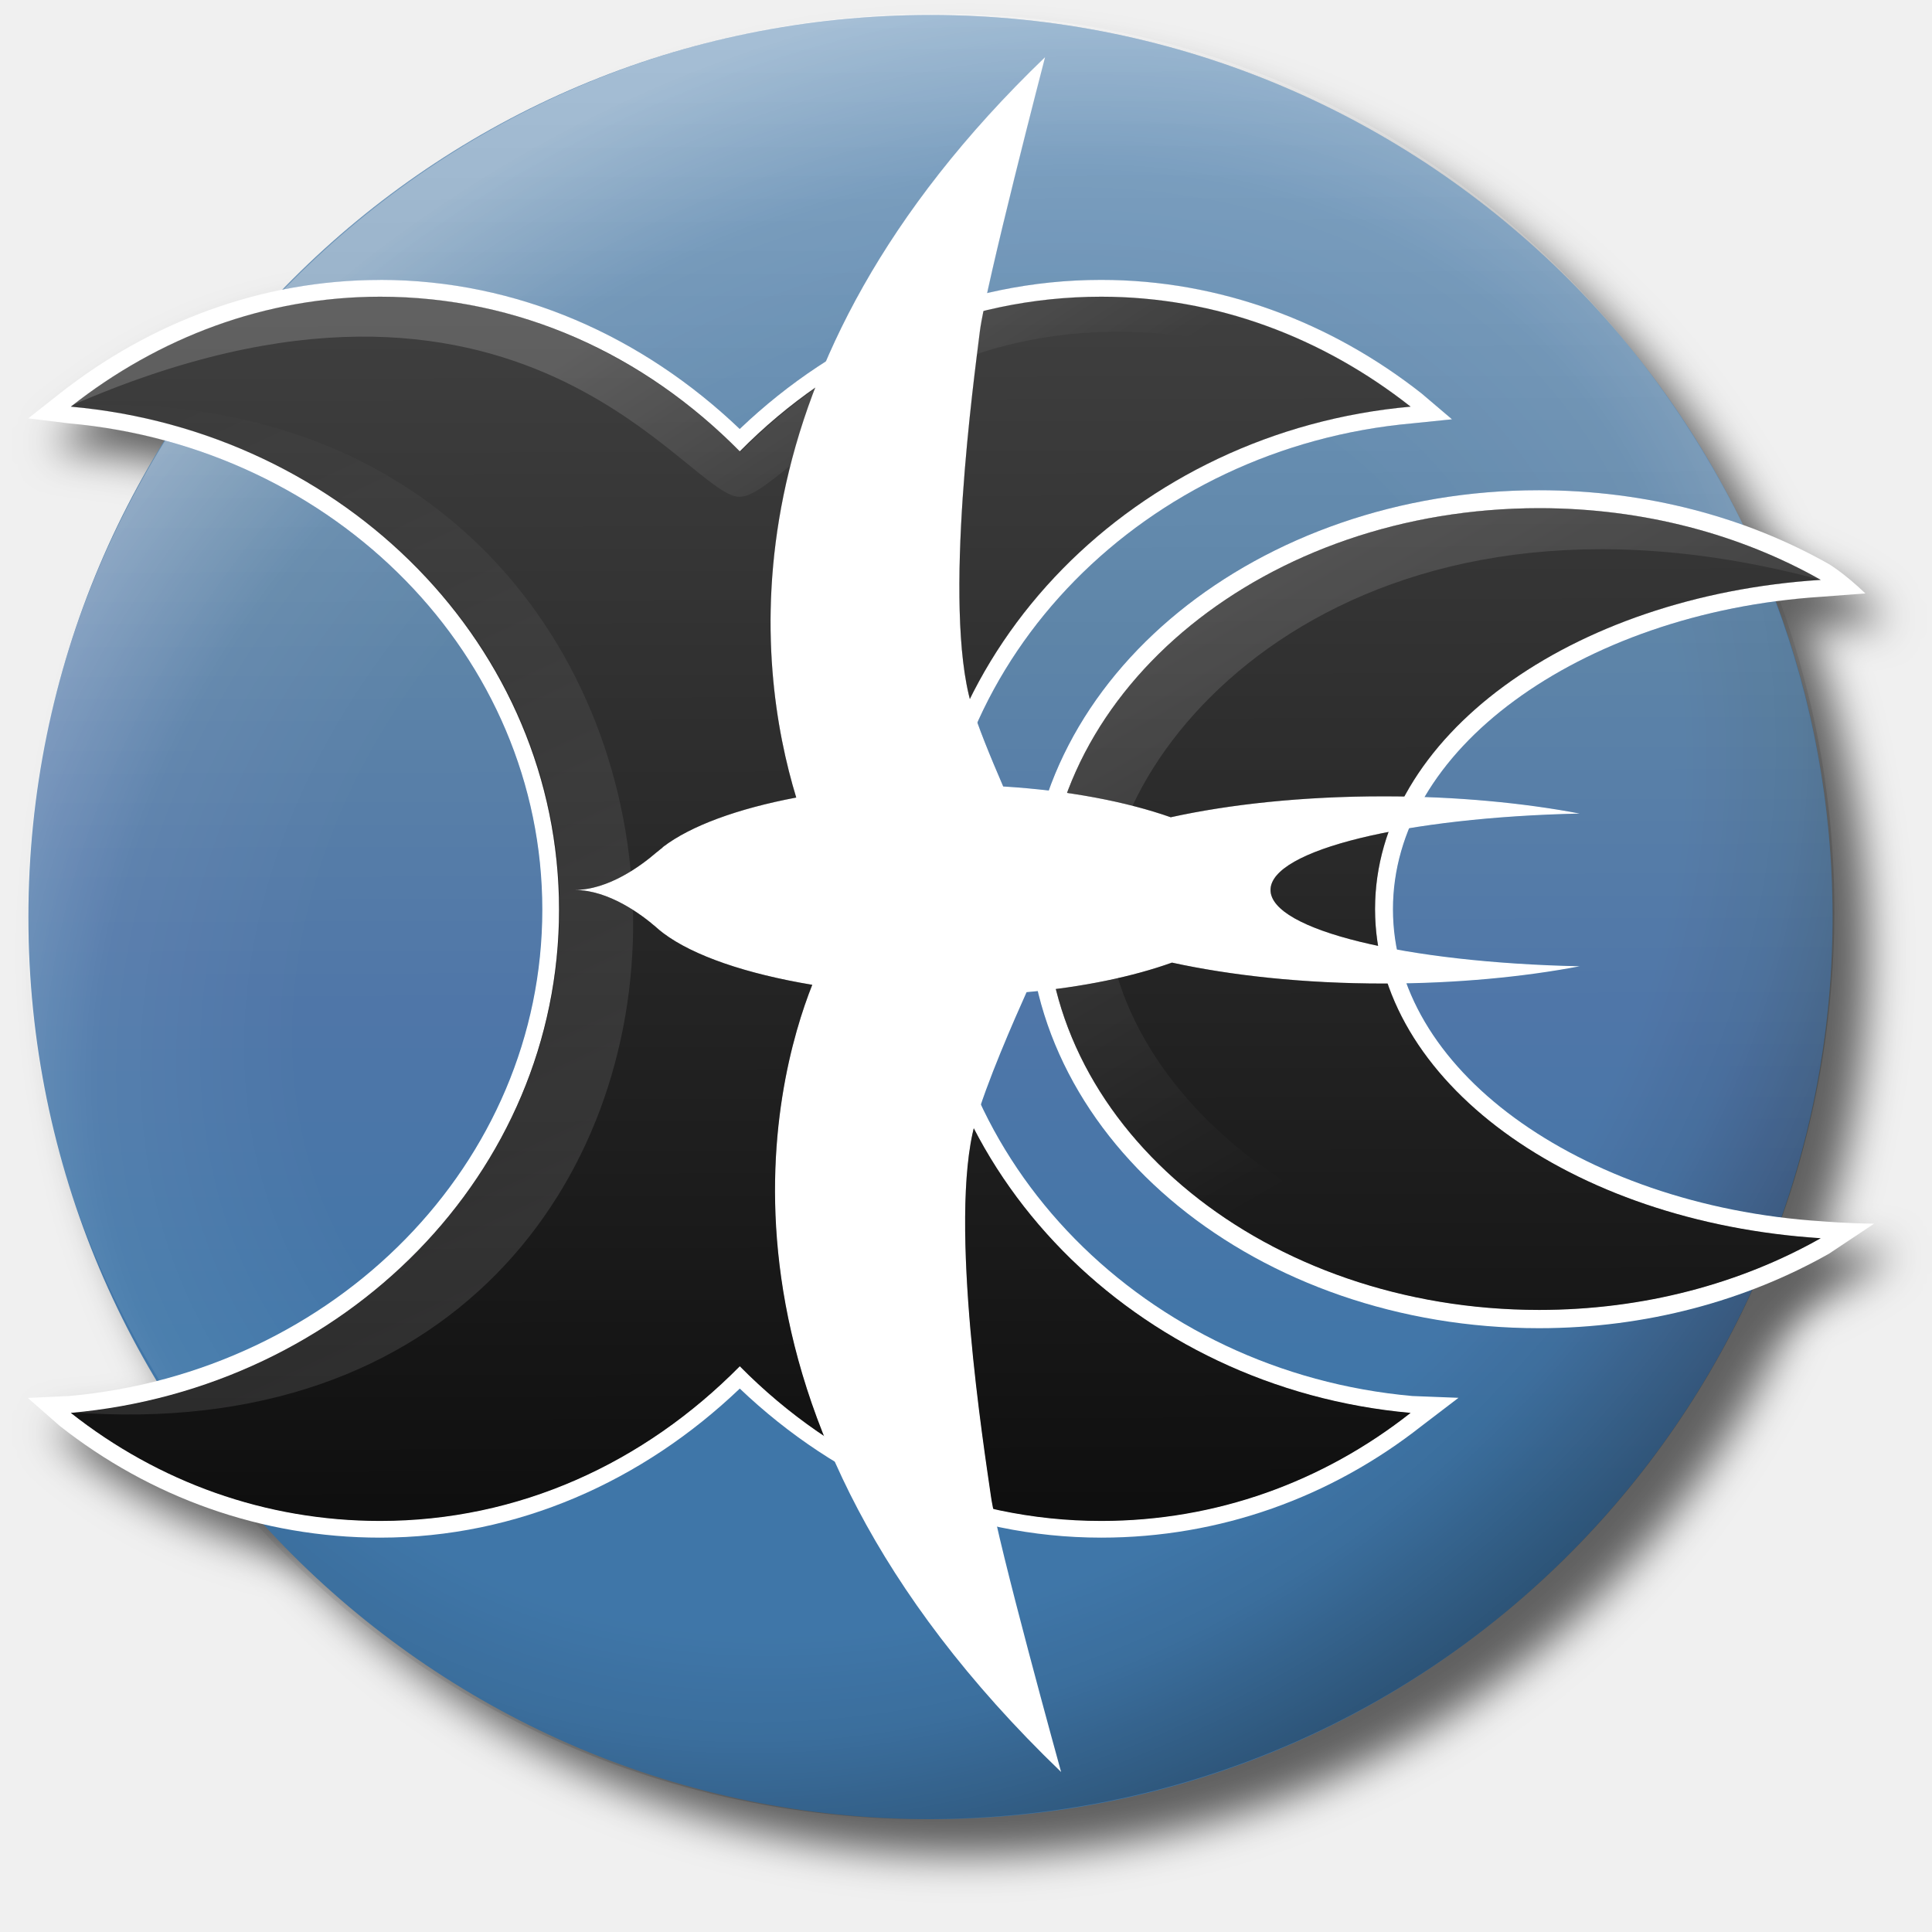
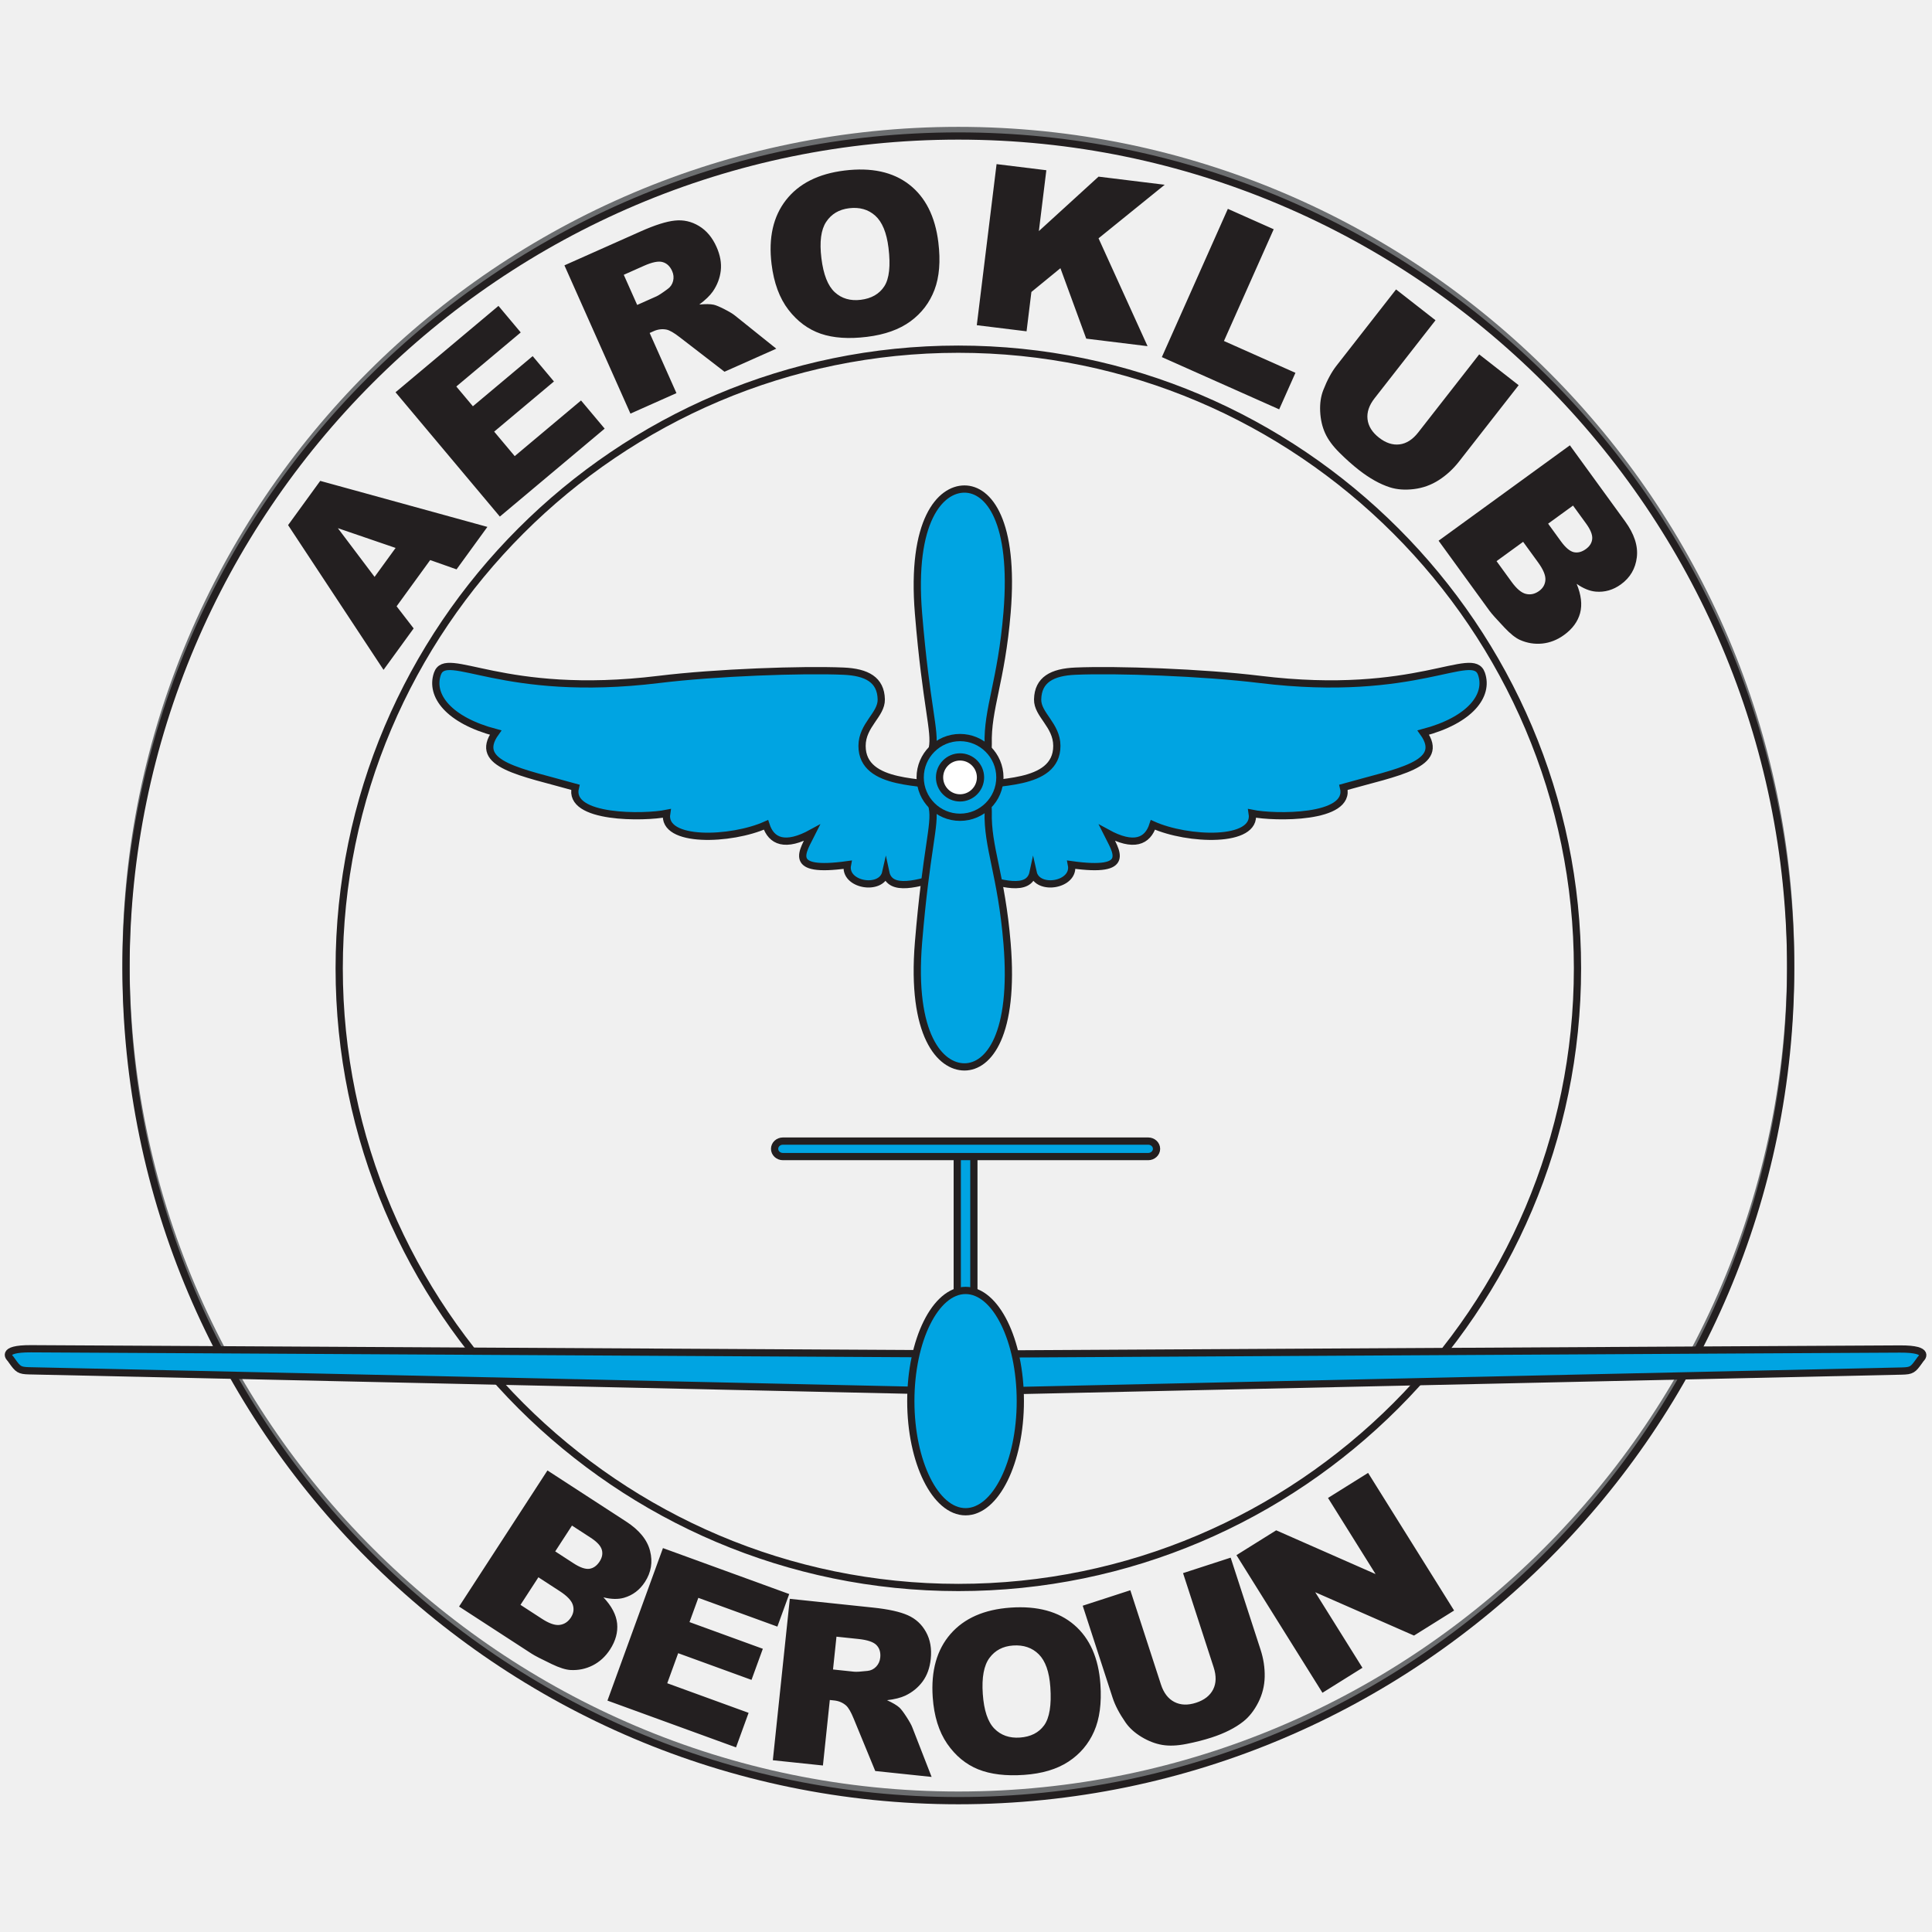
- <svg xmlns="http://www.w3.org/2000/svg" xmlns:xlink="http://www.w3.org/1999/xlink" width="267" height="267" id="svg6431" version="1.1" style="display:inline;enable-background:new" viewBox="0 -14.8 272 272">
-   <defs id="defs6433">
-     <linearGradient id="linearGradient3737">
-       <stop style="stop-color:#000000;stop-opacity:1;" offset="0" id="stop3739" />
-       <stop style="stop-color:#ffffff;stop-opacity:1;" offset="1" id="stop3741" />
-     </linearGradient>
-     <linearGradient id="linearGradient5077">
-       <stop style="stop-color:#fffeff;stop-opacity:1;" offset="0" id="stop5079" />
-       <stop style="stop-color:#fffeff;stop-opacity:0;" offset="1" id="stop5081" />
-     </linearGradient>
-     <linearGradient id="linearGradient5091">
-       <stop style="stop-color:#fffeff;stop-opacity:1;" offset="0" id="stop5093" />
-       <stop style="stop-color:#fffeff;stop-opacity:0;" offset="1" id="stop5095" />
-     </linearGradient>
-     <linearGradient id="linearGradient5097">
-       <stop style="stop-color:#fffeff;stop-opacity:1;" offset="0" id="stop5099" />
-       <stop style="stop-color:#fffeff;stop-opacity:0;" offset="1" id="stop5101" />
-     </linearGradient>
-     <linearGradient xlink:href="#linearGradient5097" id="linearGradient6720" gradientUnits="userSpaceOnUse" gradientTransform="matrix(2.763134,0,0,2.821533,-909.8943,337.7867)" x1="354.729" y1="231.96" x2="331.811" y2="182.338" />
-     <linearGradient xlink:href="#linearGradient5091" id="linearGradient6722" gradientUnits="userSpaceOnUse" gradientTransform="matrix(2.763134,0,0,2.821533,-909.8943,337.7867)" x1="362.675" y1="176.071" x2="371.379" y2="189.978" />
-     <linearGradient xlink:href="#linearGradient5077" id="linearGradient6724" gradientUnits="userSpaceOnUse" gradientTransform="matrix(8.394934,0,0,8.394951,-5.622329,-7776.198)" spreadMethod="pad" x1="20.249" y1="1029.575" x2="25.564" y2="1038.782" />
-     <radialGradient id="radialGradient5029-1" gradientUnits="userSpaceOnUse" cx="47.25" cy="82.5" r="3.78" fx="47.25" fy="82.5" gradientTransform="matrix(0.205043,0,0,0.205043,63.39111,1005.405)">
-       <stop offset="0.286" style="stop-color:#000000;stop-opacity:0;" id="stop5031-7" />
-       <stop id="stop4671-4" style="stop-color:#000000;stop-opacity:0;" offset="0.7" />
-       <stop offset="0.8" style="stop-color:#000000;stop-opacity:0.196;" id="stop3766" />
-       <stop offset="1.00" style="stop-color: rgb(0, 0, 0);" id="stop5033-0" />
-     </radialGradient>
-     <radialGradient r="15.977" fy="15.935" fx="15.977" cy="15.935" cx="15.977" gradientTransform="matrix(8.011541,-6.391535,5.190444,6.50602,-83.45232,125.4452)" gradientUnits="userSpaceOnUse" id="radialGradient3106" xlink:href="#radialGradient5029-1" />
-     <radialGradient id="radialGradient5021-4" gradientUnits="userSpaceOnUse" cx="47.25" cy="82.5" r="3.78" fx="47.25" fy="82.5" gradientTransform="matrix(0.205043,0,0,0.205043,63.39111,1005.405)">
-       <stop offset="0" style="stop-color:#ffffff;stop-opacity:0;" id="stop5025-8" />
-       <stop id="stop3768" style="stop-color:#ffffff;stop-opacity:0;" offset="0.6" />
-       <stop id="stop3721-8" style="stop-color:#ffffff;stop-opacity:0.196;" offset="0.8" />
-       <stop id="stop3719-2" style="stop-color:#ffffff;stop-opacity:1;" offset="1" />
-     </radialGradient>
-     <radialGradient r="15.977" fy="-13.203" fx="26.492" cy="-13.203" cx="26.492" gradientTransform="matrix(4.322631,6.019453,-7.667295,5.505988,-92.44255,40.33294)" gradientUnits="userSpaceOnUse" id="radialGradient3743" xlink:href="#radialGradient5021-4" />
-     <filter id="filter3765" style="color-interpolation-filters:sRGB">
-       <feBlend mode="lighten" in2="BackgroundImage" id="feBlend3767" />
-     </filter>
-     <filter id="filter3884" style="color-interpolation-filters:sRGB">
-       <feBlend mode="multiply" in2="BackgroundImage" id="feBlend3886" />
-     </filter>
-     <linearGradient xlink:href="#linearGradient3737" id="linearGradient3743" x1="131.902" y1="267" x2="131.221" y2="0" gradientUnits="userSpaceOnUse" />
-     <filter id="filter3905">
-       <feGaussianBlur stdDeviation="1.012" id="feGaussianBlur3907" />
-     </filter>
-     <filter id="filter3909">
-       <feGaussianBlur stdDeviation="0.356" id="feGaussianBlur3911" />
-     </filter>
-     <filter id="filter3913">
-       <feGaussianBlur stdDeviation="1.012" id="feGaussianBlur3915" />
-     </filter>
-     <filter id="filter3917">
-       <feGaussianBlur stdDeviation="2.827" id="feGaussianBlur3919" />
-     </filter>
-   </defs>
-   <g id="layer4" style="display:inline;opacity:0.6;filter:url(#filter3884)" transform="translate(2.999992,-13.68749)">
-     <g transform="matrix(2.763134,0,0,2.821533,-904.7377,-450.5755)" id="g28-4-8" style="display:inline;fill:#ffffff;fill-opacity:1;stroke:none;filter:url(#filter3905)">
-       <g id="g30-9-2" style="fill:#ffffff;fill-opacity:1;stroke:none" />
-       <g id="g34-2-0" style="fill:#ffffff;fill-opacity:1;stroke:none" />
-       <g id="g34-8-4-2" style="fill:#ffffff;fill-opacity:1;stroke:none" />
-     </g>
-     <circle style="display:inline;fill:#000000;fill-opacity:1;fill-rule:nonzero;stroke:none;filter:url(#filter3909);enable-background:new" id="path5438-7" transform="matrix(7.948951,0,0,7.948951,5.957061,6.435168)" cx="15.977" cy="15.935" r="15.977" />
-     <g transform="matrix(2.763134,0,0,2.821533,-906.7377,-454.5755)" id="g28-4-1" style="display:inline;fill:#000000;fill-opacity:1;stroke:none;filter:url(#filter3913);enable-background:new">
-       <g id="g30-9-26" style="fill:#000000;fill-opacity:1;stroke:none">
-         <path style="fill:#000000;fill-opacity:1" d="m 406.625,186.594 c -14.264,0 -26.031,9.25 -26.031,20.906 0,11.655 11.767,20.906 26.031,20.906 5.484,0 10.576,-1.387 14.781,-3.719 0,0 2.297,-1.497 2.297,-1.497 -1.381,-0.012 -2.66,-0.118 -2.66,-0.118 -6.222,-0.391 -11.756,-2.356 -15.669,-5.166 -3.913,-2.81 -6.188,-6.464 -6.188,-10.406 0,-3.942 2.274,-7.589 6.188,-10.406 3.913,-2.818 9.435,-4.795 15.656,-5.185 0,0 2.228,-0.166 2.228,-0.166 -1.082,-1.014 -1.853,-1.461 -1.853,-1.461 -4.209,-2.333 -9.3,-3.688 -14.781,-3.688 z" id="path4602-0" />
+ <svg xmlns="http://www.w3.org/2000/svg" width="100%" height="100%" viewBox="0 0 1113 1113" version="1.1" xml:space="preserve" style="fill-rule:evenodd;clip-rule:evenodd;stroke-miterlimit:22.926;">
+   <g id="Shadow" />
+   <g id="Background" />
+   <g id="Bevel" />
+   <g id="XC-Outline" />
+   <g id="XC" />
+   <g id="XC-Bevel" />
+   <g id="Swift" />
+   <g id="Gradient-Overlay">
+     <g>
+       <g>
+         <path d="M552.088,75.166c264.094,-0 479.492,215.396 479.492,479.49c0,264.096 -215.398,479.492 -479.492,479.492c-264.095,0 -479.491,-215.396 -479.491,-479.492c0,-264.094 215.396,-479.49 479.491,-479.49Z" style="fill:none;fill-rule:nonzero;stroke:#6c6e70;stroke-width:4.17px;" />
+         <path d="M552.088,78.352c264.094,-0 479.492,215.396 479.492,479.49c0,264.094 -215.398,479.492 -479.492,479.492c-264.095,0 -479.491,-215.398 -479.491,-479.492c0,-264.094 215.396,-479.49 479.491,-479.49Zm-0,836.172c196.453,-0 356.681,-160.228 356.681,-356.682c0,-196.454 -160.228,-356.682 -356.681,-356.682c-196.454,0 -356.682,160.228 -356.682,356.682c-0,196.454 160.228,356.682 356.682,356.682Z" style="fill:none;fill-rule:nonzero;stroke:#231f20;stroke-width:4.17px;" />
+         <path d="M1014.96,777.57l-435.959,2.419c-5.615,0.031 -9.983,2.607 -9.714,5.516l0.988,10.605c0.271,2.909 5.086,5.188 10.699,5.065l514.642,-11.331c5.71,-0.127 6.493,-0.851 9.881,-5.612l0.915,-1.284c0.152,-0.215 6.788,-5.904 -11.828,-5.806l-79.624,0.428Z" style="fill:#00a4e2;stroke:#231f20;stroke-width:4.17px;" />
+         <path d="M97.546,777.425l435.957,2.42c5.617,0.031 9.983,2.607 9.714,5.513l-0.988,10.607c-0.271,2.909 -5.086,5.188 -10.699,5.065l-514.64,-11.331c-5.712,-0.127 -6.493,-0.851 -9.883,-5.611l-0.913,-1.284c-0.154,-0.216 -6.788,-5.904 11.826,-5.806l79.626,0.427Z" style="fill:#00a4e2;stroke:#231f20;stroke-width:4.17px;" />
+         <rect x="551.466" y="661.826" width="9.567" height="90.564" style="fill:#00a4e2;stroke:#231f20;stroke-width:4.17px;" />
+         <path d="M451.018,666.29l210.465,-0c2.631,-0 4.783,-2.008 4.783,-4.464c0,-2.455 -2.152,-4.464 -4.783,-4.464l-210.465,-0c-2.631,-0 -4.783,2.009 -4.783,4.464c-0,2.456 2.152,4.464 4.783,4.464Z" style="fill:#00a4e2;stroke:#231f20;stroke-width:4.17px;" />
+         <path d="M247.823,322.649l-19.347,26.629l9.826,12.734l-17.351,23.88l-54.987,-83.379l18.513,-25.482l96.303,26.511l-17.772,24.462l-15.185,-5.355Zm-19.918,-6.99l-33.269,-11.391l21.152,28.067l12.117,-16.676Zm-0.045,-89.681l59.3,-49.757l12.83,15.291l-37.119,31.147l9.556,11.389l34.436,-28.893l12.257,14.607l-34.436,28.893l11.839,14.109l38.203,-32.058l13.614,16.226l-60.381,50.666l-60.099,-71.62Zm135.324,12.303l-38.027,-85.413l43.987,-19.585c8.155,-3.629 14.709,-5.714 19.634,-6.214c4.934,-0.53 9.565,0.506 13.9,3.126c4.328,2.603 7.695,6.63 10.111,12.061c2.117,4.753 2.918,9.28 2.441,13.616c-0.497,4.342 -2.041,8.366 -4.605,12.081c-1.665,2.362 -4.243,4.867 -7.771,7.487c3.611,-0.345 6.368,-0.31 8.289,0.098c1.265,0.271 3.34,1.134 6.208,2.599c2.876,1.482 4.888,2.683 6.062,3.661l23.792,19.074l-29.831,13.281l-25.724,-19.832c-3.286,-2.565 -5.86,-4.064 -7.724,-4.449c-2.473,-0.472 -4.933,-0.164 -7.34,0.908l-2.325,1.036l15.431,34.663l-26.508,11.802Zm3.887,-62.612l11.136,-4.959c1.194,-0.531 3.352,-1.944 6.466,-4.26c1.591,-1.138 2.624,-2.67 3.1,-4.597c0.458,-1.92 0.279,-3.818 -0.553,-5.687c-1.232,-2.764 -3.045,-4.483 -5.45,-5.174c-2.414,-0.715 -6.023,0.011 -10.836,2.154l-11.592,5.161l7.729,17.362Zm77.42,-23.511c-1.86,-15.144 0.926,-27.463 8.318,-36.922c7.411,-9.487 18.646,-15.143 33.707,-16.993c15.447,-1.896 27.862,0.791 37.243,8.06c9.355,7.252 14.975,18.361 16.807,33.292c1.332,10.846 0.589,19.973 -2.212,27.357c-2.799,7.383 -7.407,13.433 -13.825,18.146c-6.44,4.716 -14.781,7.692 -25.086,8.959c-10.459,1.284 -19.327,0.683 -26.606,-1.8c-7.261,-2.508 -13.46,-7.098 -18.625,-13.789c-5.142,-6.694 -8.389,-15.462 -9.721,-26.31Zm28.708,-3.394c1.151,9.377 3.706,15.886 7.689,19.565c3.979,3.655 8.984,5.124 14.969,4.389c6.158,-0.755 10.686,-3.352 13.566,-7.762c2.876,-4.434 3.702,-11.837 2.427,-22.209c-1.074,-8.75 -3.629,-14.906 -7.646,-18.514c-4.016,-3.586 -9.036,-5.009 -15.087,-4.268c-5.769,0.709 -10.166,3.312 -13.161,7.847c-3,4.512 -3.916,11.512 -2.757,20.952Zm100.911,-54.217l28.672,3.521l-4.306,35.065l34.383,-31.373l38.112,4.68l-38.112,30.849l28.231,62.135l-35.327,-4.337l-14.865,-40.58l-16.727,13.693l-2.783,22.665l-28.67,-3.521l11.392,-92.797Zm133.243,25.765l26.408,11.758l-28.66,64.372l41.184,18.336l-9.367,21.041l-67.595,-30.094l38.03,-85.413Zm144.797,83.846l22.727,17.756l-34.322,43.932c-3.403,4.356 -7.294,7.92 -11.677,10.738c-4.37,2.801 -9.152,4.535 -14.315,5.169c-5.165,0.635 -9.783,0.287 -13.897,-1.022c-5.698,-1.829 -11.643,-5.146 -17.853,-9.997c-3.584,-2.801 -7.307,-6.099 -11.142,-9.922c-3.848,-3.808 -6.605,-7.565 -8.288,-11.281c-1.68,-3.717 -2.625,-7.883 -2.849,-12.476c-0.223,-4.593 0.376,-8.684 1.779,-12.284c2.252,-5.781 4.792,-10.482 7.62,-14.101l34.323,-43.932l22.727,17.759l-35.138,44.977c-3.151,4.031 -4.487,8.041 -4.031,12.016c0.462,4.008 2.665,7.552 6.626,10.648c3.912,3.055 7.87,4.352 11.843,3.865c3.943,-0.485 7.537,-2.787 10.727,-6.868l35.14,-44.977Zm52.238,52.384l31.796,43.764c5.298,7.291 7.554,14.209 6.77,20.724c-0.77,6.533 -3.823,11.737 -9.142,15.602c-4.472,3.25 -9.323,4.647 -14.549,4.193c-3.486,-0.318 -7.148,-1.802 -10.979,-4.482c2.638,6.372 3.288,12.007 1.987,16.881c-1.332,4.871 -4.397,9.061 -9.204,12.553c-3.927,2.853 -8.114,4.497 -12.567,4.961c-4.466,0.445 -8.735,-0.246 -12.87,-2.084c-2.547,-1.136 -5.525,-3.494 -8.913,-7.087c-4.515,-4.766 -7.4,-7.996 -8.654,-9.723l-29.312,-40.345l75.637,-54.957Zm-12.54,45.141l7.383,10.162c2.649,3.646 5.124,5.721 7.423,6.257c2.304,0.504 4.631,-0.108 6.991,-1.823c2.201,-1.6 3.416,-3.558 3.612,-5.88c0.2,-2.352 -0.988,-5.284 -3.56,-8.824l-7.498,-10.32l-14.351,10.428Zm-29.711,21.585l8.663,11.924c2.929,4.031 5.694,6.357 8.31,6.957c2.63,0.62 5.151,0.052 7.564,-1.699c2.236,-1.627 3.443,-3.741 3.611,-6.365c0.165,-2.624 -1.221,-5.975 -4.202,-10.079l-8.625,-11.87l-15.321,11.132" style="fill:#231f20;fill-rule:nonzero;" />
+         <path d="M315.381,847.104l45.368,29.461c7.56,4.909 12.143,10.559 13.747,16.924c1.622,6.373 0.637,12.326 -2.944,17.839c-3.011,4.638 -7.038,7.681 -12.079,9.131c-3.369,0.953 -7.32,0.879 -11.855,-0.251c4.745,5.004 7.371,10.032 7.902,15.049c0.503,5.024 -0.856,10.033 -4.092,15.017c-2.645,4.071 -5.966,7.105 -9.957,9.134c-4.008,2.018 -8.243,2.901 -12.761,2.666c-2.785,-0.148 -6.41,-1.282 -10.861,-3.42c-5.921,-2.832 -9.773,-4.815 -11.562,-5.976l-41.825,-27.162l50.919,-78.412Zm4.47,46.637l10.534,6.841c3.779,2.455 6.834,3.504 9.173,3.181c2.331,-0.355 4.283,-1.762 5.873,-4.207c1.481,-2.283 1.914,-4.547 1.265,-6.783c-0.656,-2.268 -2.814,-4.58 -6.484,-6.963l-10.699,-6.948l-9.662,14.879Zm-20.001,30.799l12.359,8.027c4.181,2.715 7.594,3.893 10.252,3.517c2.676,-0.364 4.828,-1.798 6.451,-4.298c1.508,-2.318 1.875,-4.726 1.09,-7.235c-0.784,-2.508 -3.278,-5.142 -7.533,-7.904l-12.305,-7.991l-10.314,15.884Zm82.071,-32.705l72.74,26.475l-6.827,18.758l-45.535,-16.573l-5.084,13.97l42.242,15.376l-6.522,17.918l-42.242,-15.373l-6.299,17.304l46.864,17.058l-7.244,19.903l-74.07,-26.96l31.977,-87.856Zm63.299,122.214l9.774,-92.984l47.887,5.034c8.877,0.934 15.595,2.404 20.109,4.433c4.538,2.01 8.032,5.221 10.477,9.66c2.446,4.416 3.347,9.589 2.725,15.499c-0.542,5.175 -2.113,9.496 -4.693,13.011c-2.602,3.514 -5.952,6.226 -10.029,8.161c-2.622,1.212 -6.109,2.094 -10.473,2.599c3.3,1.507 5.67,2.916 7.129,4.229c0.959,0.868 2.325,2.653 4.077,5.353c1.75,2.722 2.892,4.769 3.419,6.205l11.067,28.414l-32.474,-3.413l-12.362,-30.039c-1.563,-3.864 -3.044,-6.449 -4.464,-7.716c-1.906,-1.644 -4.191,-2.606 -6.811,-2.881l-2.534,-0.266l-3.965,37.733l-28.859,-3.032Zm34.672,-52.281l12.124,1.275c1.298,0.136 3.875,-0.01 7.731,-0.456c1.947,-0.191 3.608,-1.002 4.982,-2.434c1.356,-1.432 2.151,-3.166 2.364,-5.201c0.316,-3.009 -0.394,-5.404 -2.131,-7.206c-1.734,-1.825 -5.222,-3.001 -10.462,-3.551l-12.621,-1.327l-1.987,18.9Zm57.436,16.003c-1.064,-15.221 2.362,-27.376 10.238,-36.437c7.898,-9.084 19.414,-14.145 34.551,-15.204c15.525,-1.086 27.782,2.246 36.77,9.999c8.963,7.731 13.993,19.119 15.042,34.123c0.763,10.902 -0.458,19.978 -3.64,27.205c-3.182,7.227 -8.102,13.027 -14.757,17.397c-6.678,4.373 -15.164,6.909 -25.521,7.632c-10.511,0.736 -19.335,-0.327 -26.475,-3.187c-7.119,-2.886 -13.069,-7.793 -17.876,-14.746c-4.786,-6.954 -7.569,-15.88 -8.332,-26.782Zm28.845,-1.886c0.661,9.425 2.871,16.057 6.655,19.938c3.783,3.859 8.705,5.588 14.719,5.168c6.189,-0.433 10.848,-2.787 13.953,-7.042c3.105,-4.277 4.316,-11.627 3.586,-22.051c-0.614,-8.794 -2.843,-15.075 -6.666,-18.889c-3.823,-3.792 -8.763,-5.476 -14.842,-5.051c-5.799,0.406 -10.324,2.774 -13.555,7.146c-3.23,4.35 -4.512,11.292 -3.85,20.781Zm115.365,-69.631l27.43,-8.913l17.227,53.019c1.71,5.26 2.489,10.477 2.374,15.688c-0.121,5.188 -1.357,10.122 -3.719,14.757c-2.362,4.636 -5.233,8.27 -8.619,10.95c-4.703,3.702 -10.776,6.774 -18.272,9.209c-4.326,1.406 -9.141,2.649 -14.456,3.691c-5.309,1.06 -9.964,1.245 -13.987,0.56c-4.022,-0.684 -8.003,-2.229 -11.935,-4.613c-3.933,-2.383 -6.99,-5.166 -9.189,-8.345c-3.534,-5.099 -6.01,-9.833 -7.43,-14.203l-17.228,-53.02l27.432,-8.913l17.638,54.283c1.58,4.867 4.158,8.218 7.709,10.062c3.579,1.858 7.751,2.014 12.533,0.46c4.72,-1.534 8.01,-4.09 9.825,-7.655c1.804,-3.539 1.904,-7.807 0.304,-12.735l-17.637,-54.282Zm30.768,-10.355l22.891,-14.303l57.259,25.21l-27.409,-43.862l23.095,-14.432l49.545,79.289l-23.095,14.43l-56.903,-24.97l27.201,43.531l-23.039,14.396l-49.545,-79.289" style="fill:#231f20;fill-rule:nonzero;" />
+         <path d="M725.866,391.411c-33.007,-4.04 -82.648,-5.786 -106.313,-4.77c-13.446,0.576 -21.537,4.946 -21.788,16.265c-0.194,8.805 11.046,14.75 11.069,26.772c0.047,23.845 -37.613,19.783 -47.806,23.99c0.733,20.542 2.826,41.479 1.122,50.96c14.086,4.318 30.589,9.517 33.024,-1.979c2.449,10.95 24.402,7.311 22.067,-4.503c35.512,4.949 25.701,-7.721 20.398,-18.394c15.554,8.549 23.491,4.984 26.556,-4.566c19.938,8.959 59.952,10.615 57.205,-6.605c12.407,2.551 57.266,3.363 52.569,-15.033c31.03,-8.787 59.28,-12.978 45.967,-31.524c27.072,-7.156 37.86,-21.397 33.528,-33.852c-5.103,-14.671 -37.049,14.324 -127.598,3.239Z" style="fill:#00a4e2;stroke:#231f20;stroke-width:4.17px;" />
+         <path d="M379.587,391.411c33.005,-4.04 82.649,-5.786 106.312,-4.77c13.448,0.576 21.537,4.946 21.787,16.265c0.197,8.805 -11.044,14.75 -11.067,26.772c-0.048,23.845 37.614,19.783 47.807,23.99c-0.735,20.542 -2.826,41.479 -1.122,50.96c-14.088,4.318 -30.591,9.517 -33.025,-1.979c-2.448,10.95 -24.404,7.311 -22.067,-4.503c-35.511,4.949 -25.703,-7.721 -20.397,-18.394c-15.555,8.549 -23.492,4.984 -26.558,-4.566c-19.936,8.959 -59.951,10.615 -57.205,-6.605c-12.405,2.551 -57.267,3.363 -52.568,-15.033c-31.03,-8.787 -59.28,-12.978 -45.968,-31.524c-27.07,-7.156 -37.86,-21.397 -33.529,-33.852c5.103,-14.671 37.05,14.324 127.6,3.239Z" style="fill:#00a4e2;stroke:#231f20;stroke-width:4.17px;" />
+         <path d="M555.612,281.726c13.876,-0 28.882,18.519 24.554,71.111c-3.262,39.656 -11.465,55.428 -10.868,75.934c0.602,20.746 -36.771,24.931 -32.182,2.193c1.97,-9.753 -3.551,-23.894 -7.971,-77.488c-4.42,-53.595 12.592,-71.75 26.467,-71.75Z" style="fill:#00a4e2;stroke:#231f20;stroke-width:4.17px;" />
+         <path d="M555.612,614.631c13.876,0 28.882,-18.519 24.554,-71.111c-3.262,-39.656 -11.465,-55.428 -10.868,-75.934c0.602,-20.746 -36.771,-24.931 -32.182,-2.193c1.97,9.753 -3.551,23.894 -7.971,77.489c-4.42,53.594 12.592,71.749 26.467,71.749Z" style="fill:#00a4e2;stroke:#231f20;stroke-width:4.17px;" />
+         <path d="M553.062,470.814c12.645,0 22.96,-10.314 22.96,-22.96c-0,-12.646 -10.315,-22.96 -22.96,-22.96c-12.646,-0 -22.96,10.314 -22.96,22.96c-0,12.646 10.314,22.96 22.96,22.96Z" style="fill:#00a4e2;stroke:#231f20;stroke-width:4.17px;" />
+         <path d="M553.062,459.653c6.499,-0 11.798,-5.302 11.798,-11.799c0,-6.499 -5.299,-11.799 -11.798,-11.799c-6.499,0 -11.799,5.3 -11.799,11.799c0,6.497 5.3,11.799 11.799,11.799Z" style="fill:#fff;stroke:#231f20;stroke-width:4.17px;" />
+         <path d="M556.25,870.896c17.375,0 31.545,-28.637 31.545,-63.748c0,-35.111 -14.17,-63.746 -31.545,-63.746c-17.374,-0 -31.544,28.635 -31.544,63.746c-0,35.111 14.17,63.748 31.544,63.748Z" style="fill:#00a4e2;stroke:#231f20;stroke-width:4.17px;" />
      </g>
-       <g id="g34-2-4" style="fill:#000000;fill-opacity:1;stroke:none" />
-       <g id="g34-8-4-9" style="fill:#000000;fill-opacity:1;stroke:none" />
-     </g>
-     <path style="display:inline;fill:#000000;fill-opacity:1;filter:url(#filter3917);enable-background:new" d="m 53.675,42.299 c -16.747,0 -32.402,5.974 -45.123,16.002 0,0 -4.422,3.487 -4.422,3.487 0,0 5.734,0.705 5.734,0.705 37.502,3.35 66.635,32.798 66.635,68.471 0,35.679 -29.132,65.119 -66.635,68.472 0,0 -5.796,0.269 -5.796,0.269 0,0 4.484,3.931 4.484,3.931 12.737,10.036 28.402,15.741 45.123,15.741 19.353,0 36.974,-7.956 50.632,-20.987 13.689,13.052 31.532,20.987 50.894,20.987 16.72,0 32.383,-5.701 45.123,-15.741 0,0 5.175,-3.946 5.175,-3.946 0,0 -6.487,-0.252 -6.487,-0.252 -37.504,-3.352 -66.897,-32.8 -66.897,-68.472 0,-35.662 29.394,-65.123 66.897,-68.471 0,0 5.575,-0.571 5.575,-0.571 0,0 -4.263,-3.624 -4.263,-3.624 -12.723,-10.024 -28.376,-16.002 -45.123,-16.002 -19.362,0 -37.205,7.934 -50.894,20.987 C 90.65,50.253 73.028,42.299 53.675,42.299 v 8.39e-4 z" id="path4484-4" />
-   </g>
-   <g id="layer3" style="display:inline" transform="translate(2.999992,194.3125)">
-     <circle style="display:inline;fill:#3f76a8;fill-opacity:1;fill-rule:nonzero;stroke:none" id="path5438" transform="matrix(7.948951,0,0,7.948951,1,-206.6648)" cx="15.977" cy="15.935" r="15.977" />
-   </g>
-   <g id="layer2" style="display:inline;opacity:0.343" transform="translate(2.999992,-13.68749)">
-     <path style="display:inline;fill:url(#radialGradient3106);fill-opacity:1;fill-rule:nonzero;stroke:none" d="M 25.6,204.562 C 48.989,235.165 85.765,255 127.256,255 c 71.656,0 128,-57.308 128,-128 0,-18.439 -3.981,-35.911 -11,-51.75 z" id="path4663" />
-     <path style="display:inline;fill:url(#radialGradient3743);fill-opacity:1;fill-rule:nonzero;stroke:none" d="M 27.915,205.591 244.258,76.664 C 223.598,31.588 181.053,0.8 128.8,0.8 58.108,0.8 0.8,58.107 0.8,128.799 c 0,29.201 10.654,55.254 27.115,76.791 z" id="path5438-17" />
-   </g>
-   <g id="layer10" style="display:inline" transform="translate(2.999992,-13.68749)">
-     <g transform="matrix(2.763134,0,0,2.821533,-909.8943,-458.5755)" id="g28-4" style="display:inline;fill:#ffffff;fill-opacity:1;stroke:none">
-       <g id="g30-9" style="fill:#ffffff;fill-opacity:1;stroke:none">
-         <path style="fill:#ffffff;fill-opacity:1" d="m 406.625,186.594 c -14.264,0 -26.031,9.25 -26.031,20.906 0,11.655 11.767,20.906 26.031,20.906 5.484,0 10.576,-1.387 14.781,-3.719 0,0 2.297,-1.497 2.297,-1.497 -1.381,-0.012 -2.66,-0.118 -2.66,-0.118 -6.222,-0.391 -11.756,-2.356 -15.669,-5.166 -3.913,-2.81 -6.188,-6.464 -6.188,-10.406 0,-3.942 2.274,-7.589 6.188,-10.406 3.913,-2.818 9.435,-4.795 15.656,-5.185 0,0 2.228,-0.166 2.228,-0.166 -1.082,-1.014 -1.853,-1.461 -1.853,-1.461 -4.209,-2.333 -9.3,-3.688 -14.781,-3.688 z" id="path4602" />
-       </g>
-       <g id="g34-2" style="fill:#ffffff;fill-opacity:1;stroke:none" />
-       <g id="g34-8-4" style="fill:#ffffff;fill-opacity:1;stroke:none" />
-     </g>
-     <path transform="matrix(8.394934,0,0,8.394951,-5.622329,-8572.56)" style="display:inline;fill:#ffffff;fill-opacity:1" d="m 6.688,1025.719 c -1.995,0 -3.86,0.712 -5.375,1.906 0,0 -0.527,0.415 -0.527,0.415 0,0 0.683,0.084 0.683,0.084 4.467,0.399 7.938,3.907 7.938,8.156 0,4.25 -3.47,7.757 -7.938,8.156 0,0 -0.69,0.032 -0.69,0.032 0,0 0.534,0.468 0.534,0.468 1.517,1.196 3.383,1.875 5.375,1.875 2.305,0 4.404,-0.948 6.031,-2.5 1.631,1.555 3.756,2.5 6.062,2.5 1.992,0 3.857,-0.679 5.375,-1.875 0,0 0.616,-0.47 0.616,-0.47 0,0 -0.773,-0.03 -0.773,-0.03 -4.467,-0.399 -7.969,-3.907 -7.969,-8.156 0,-4.248 3.501,-7.757 7.969,-8.156 0,0 0.664,-0.068 0.664,-0.068 0,0 -0.508,-0.432 -0.508,-0.432 -1.516,-1.194 -3.38,-1.906 -5.375,-1.906 -2.306,0 -4.432,0.945 -6.062,2.5 -1.627,-1.552 -3.726,-2.5 -6.031,-2.5 v 10e-5 z" id="path4484" />
-   </g>
-   <g id="layer1" transform="translate(2.999992,-810.0497)" style="display:inline">
-     <g style="fill:#000000" id="g30" transform="matrix(2.763134,0,0,2.821533,-909.8943,337.7867)">
-       <path id="path32" d="m 398.274,207.492 c 0,-8.577 9.966,-15.625 22.708,-16.425 -4.068,-2.255 -9.011,-3.578 -14.346,-3.578 -13.878,0 -25.129,8.955 -25.129,20.003 0,11.046 11.251,20.003 25.129,20.003 5.334,0 10.278,-1.323 14.346,-3.578 -12.742,-0.801 -22.708,-7.848 -22.708,-16.425 z" style="fill:#000000" />
-     </g>
-     <path transform="matrix(8.394934,0,0,8.394951,-5.622329,-7776.198)" style="fill:#000000" id="path7570" d="m 6.688,1026 c -1.926,0 -3.718,0.685 -5.188,1.844 4.603,0.411 8.188,4.032 8.188,8.437 0,4.406 -3.584,8.026 -8.188,8.438 1.469,1.158 3.261,1.812 5.188,1.812 2.324,0 4.425,-0.968 6.031,-2.594 1.606,1.626 3.738,2.594 6.062,2.594 1.926,0 3.718,-0.654 5.188,-1.812 -4.603,-0.411 -8.219,-4.031 -8.219,-8.438 0,-4.406 3.615,-8.027 8.219,-8.437 -1.47,-1.158 -3.261,-1.844 -5.188,-1.844 -2.324,0 -4.457,0.968 -6.062,2.594 C 11.113,1026.968 9.012,1026 6.688,1026 Z" />
-   </g>
-   <g style="display:inline;opacity:0.323" transform="translate(2.999992,-810.0497)" id="g3651">
-     <path id="path3659" d="m 6.944,852.396 c 19.323,1.727 36.538,10.189 48.923,22.843 12.385,12.655 19.939,29.5 19.939,47.995 0,18.495 -7.554,35.341 -19.939,47.994 C 43.482,983.881 26.266,992.344 6.944,994.071 60.574,998.228 86.554,961.466 86.136,924.336 85.719,887.205 58.904,849.707 6.944,852.396 Z" style="opacity:0.5;fill:url(#linearGradient6720);fill-opacity:1" />
-     <path id="path3661" d="m 195.533,852.396 c -12.337,-9.721 -27.336,-15.426 -43.508,-15.426 -19.51,0 -37.308,8.293 -50.789,21.941 -13.481,-13.649 -31.276,-21.941 -50.786,-21.941 -16.173,0 -31.171,5.703 -43.506,15.426 63.661,-27.857 86.738,12.807 94.17,12.807 7.91,0 31.887,-42.276 94.419,-12.807 z" style="opacity:0.6;fill:url(#linearGradient6722);fill-opacity:1" />
-     <path id="path3663" d="m 152.863,923.233 c 0,-24.201 35.268,-63.815 100.472,-46.344 -11.24,-6.363 -24.899,-10.095 -39.64,-10.095 -38.347,0 -69.435,25.267 -69.435,56.44 0,31.166 31.088,56.439 69.435,56.439 14.739,0 28.4,-3.733 39.64,-10.096 -61.788,16.557 -100.472,-18.979 -100.472,-46.343 z" style="opacity:0.6;fill:url(#linearGradient6724);fill-opacity:1;stroke:none" />
-   </g>
-   <g id="layer7" style="display:inline" transform="translate(2.999992,-13.68749)">
-     <g transform="matrix(2.763134,0,0,2.756176,-909.8943,-443.5479)" id="g46" style="display:inline;fill:#ffffff;fill-opacity:1;stroke:none">
-       <path style="fill:#ffffff;fill-opacity:1;stroke:none" d="m 26.781,1.25 c -8.25,7.927 -7.333,15.43 -6.312,18.781 -1.491,0.282 -2.677,0.718 -3.375,1.25 -0.011,0.008 -0.021,0.023 -0.031,0.031 -0.02,0.019 -0.058,0.041 -0.156,0.125 -0.36,0.309 -1.192,0.938 -2.062,0.938 0.871,0 1.703,0.628 2.062,0.938 0.059,0.054 0.119,0.104 0.188,0.156 0.764,0.576 2.111,1.034 3.781,1.312 -0.956,2.406 -3.246,10.775 6.312,19.969 0,0 -1.62,-5.853 -1.781,-7 C 25.245,36.603 24.319,30.792 25,28.312 c 0.277,-1.011 1.022,-2.699 1.312,-3.344 1.435,-0.129 2.695,-0.395 3.688,-0.75 1.486,0.324 3.325,0.531 5.375,0.531 1.845,0 3.562,-0.17 4.969,-0.438 C 35.937,24.218 32.5,23.392 32.5,22.375 c 0,-1.017 3.437,-1.842 7.844,-1.938 C 38.937,20.17 37.22,20 35.375,20 c -2.064,0 -3.915,0.203 -5.406,0.531 -1.122,-0.394 -2.583,-0.679 -4.25,-0.781 -0.322,-0.746 -0.654,-1.551 -0.812,-2.094 C 24.18,15.164 24.986,9.363 25.125,8.219 25.266,7.075 26.781,1.25 26.781,1.25 Z" id="swift" transform="matrix(2.008585,0,0,2.013655,327.6683,160.9288)" />
-     </g>
-   </g>
-   <g id="layer5" style="display:inline;opacity:0.3;filter:url(#filter3765)" transform="translate(0,-16.68749)">
-     <path style="display:inline;fill:url(#linearGradient3743);fill-opacity:1;fill-rule:nonzero;stroke:none" d="M 131,4 C 95.183,4 62.838,18.837 39.75,42.688 28.237,44.988 17.565,50.092 8.406,57.312 l -4.438,3.469 5.75,0.719 c 4.623,0.413 9.108,1.237 13.438,2.406 C 11.013,83.378 4,106.362 4,131 c 0,23.89 6.592,46.226 18.062,65.312 -3.991,1.015 -8.109,1.746 -12.344,2.125 l -5.812,0.281 4.5,3.906 c 8.447,6.655 18.18,11.399 28.656,13.844 C 60.292,241.991 93.77,258 131,258 c 51.425,0 95.715,-30.577 115.688,-74.531 3.793,-1.439 7.406,-3.166 10.812,-5.094 l 6.344,-4.219 c -3.817,-0.034 -7.344,-0.312 -7.344,-0.312 -1.947,-0.125 -3.856,-0.327 -5.75,-0.562 C 255.423,160.049 258,145.832 258,131 c 0,-15.64 -2.86,-30.601 -8.031,-44.438 2.135,-0.284 4.297,-0.515 6.5,-0.656 L 262.625,85.438 c -2.989,-2.862 -5.125,-4.125 -5.125,-4.125 -3.791,-2.146 -7.832,-4.009 -12.094,-5.531 C 224.865,33.297 181.353,4 131,4 Z" id="path5438-1" />
-     <g transform="matrix(2.763134,0,0,2.821533,-906.8943,-455.5755)" id="g28-4-7" style="display:inline;fill:#ffffff;fill-opacity:1;stroke:none">
-       <g id="g30-9-4" style="fill:#ffffff;fill-opacity:1;stroke:none" />
-       <g id="g34-2-9" style="fill:#ffffff;fill-opacity:1;stroke:none" />
-       <g id="g34-8-4-4" style="fill:#ffffff;fill-opacity:1;stroke:none" />
    </g>
  </g>
</svg>
